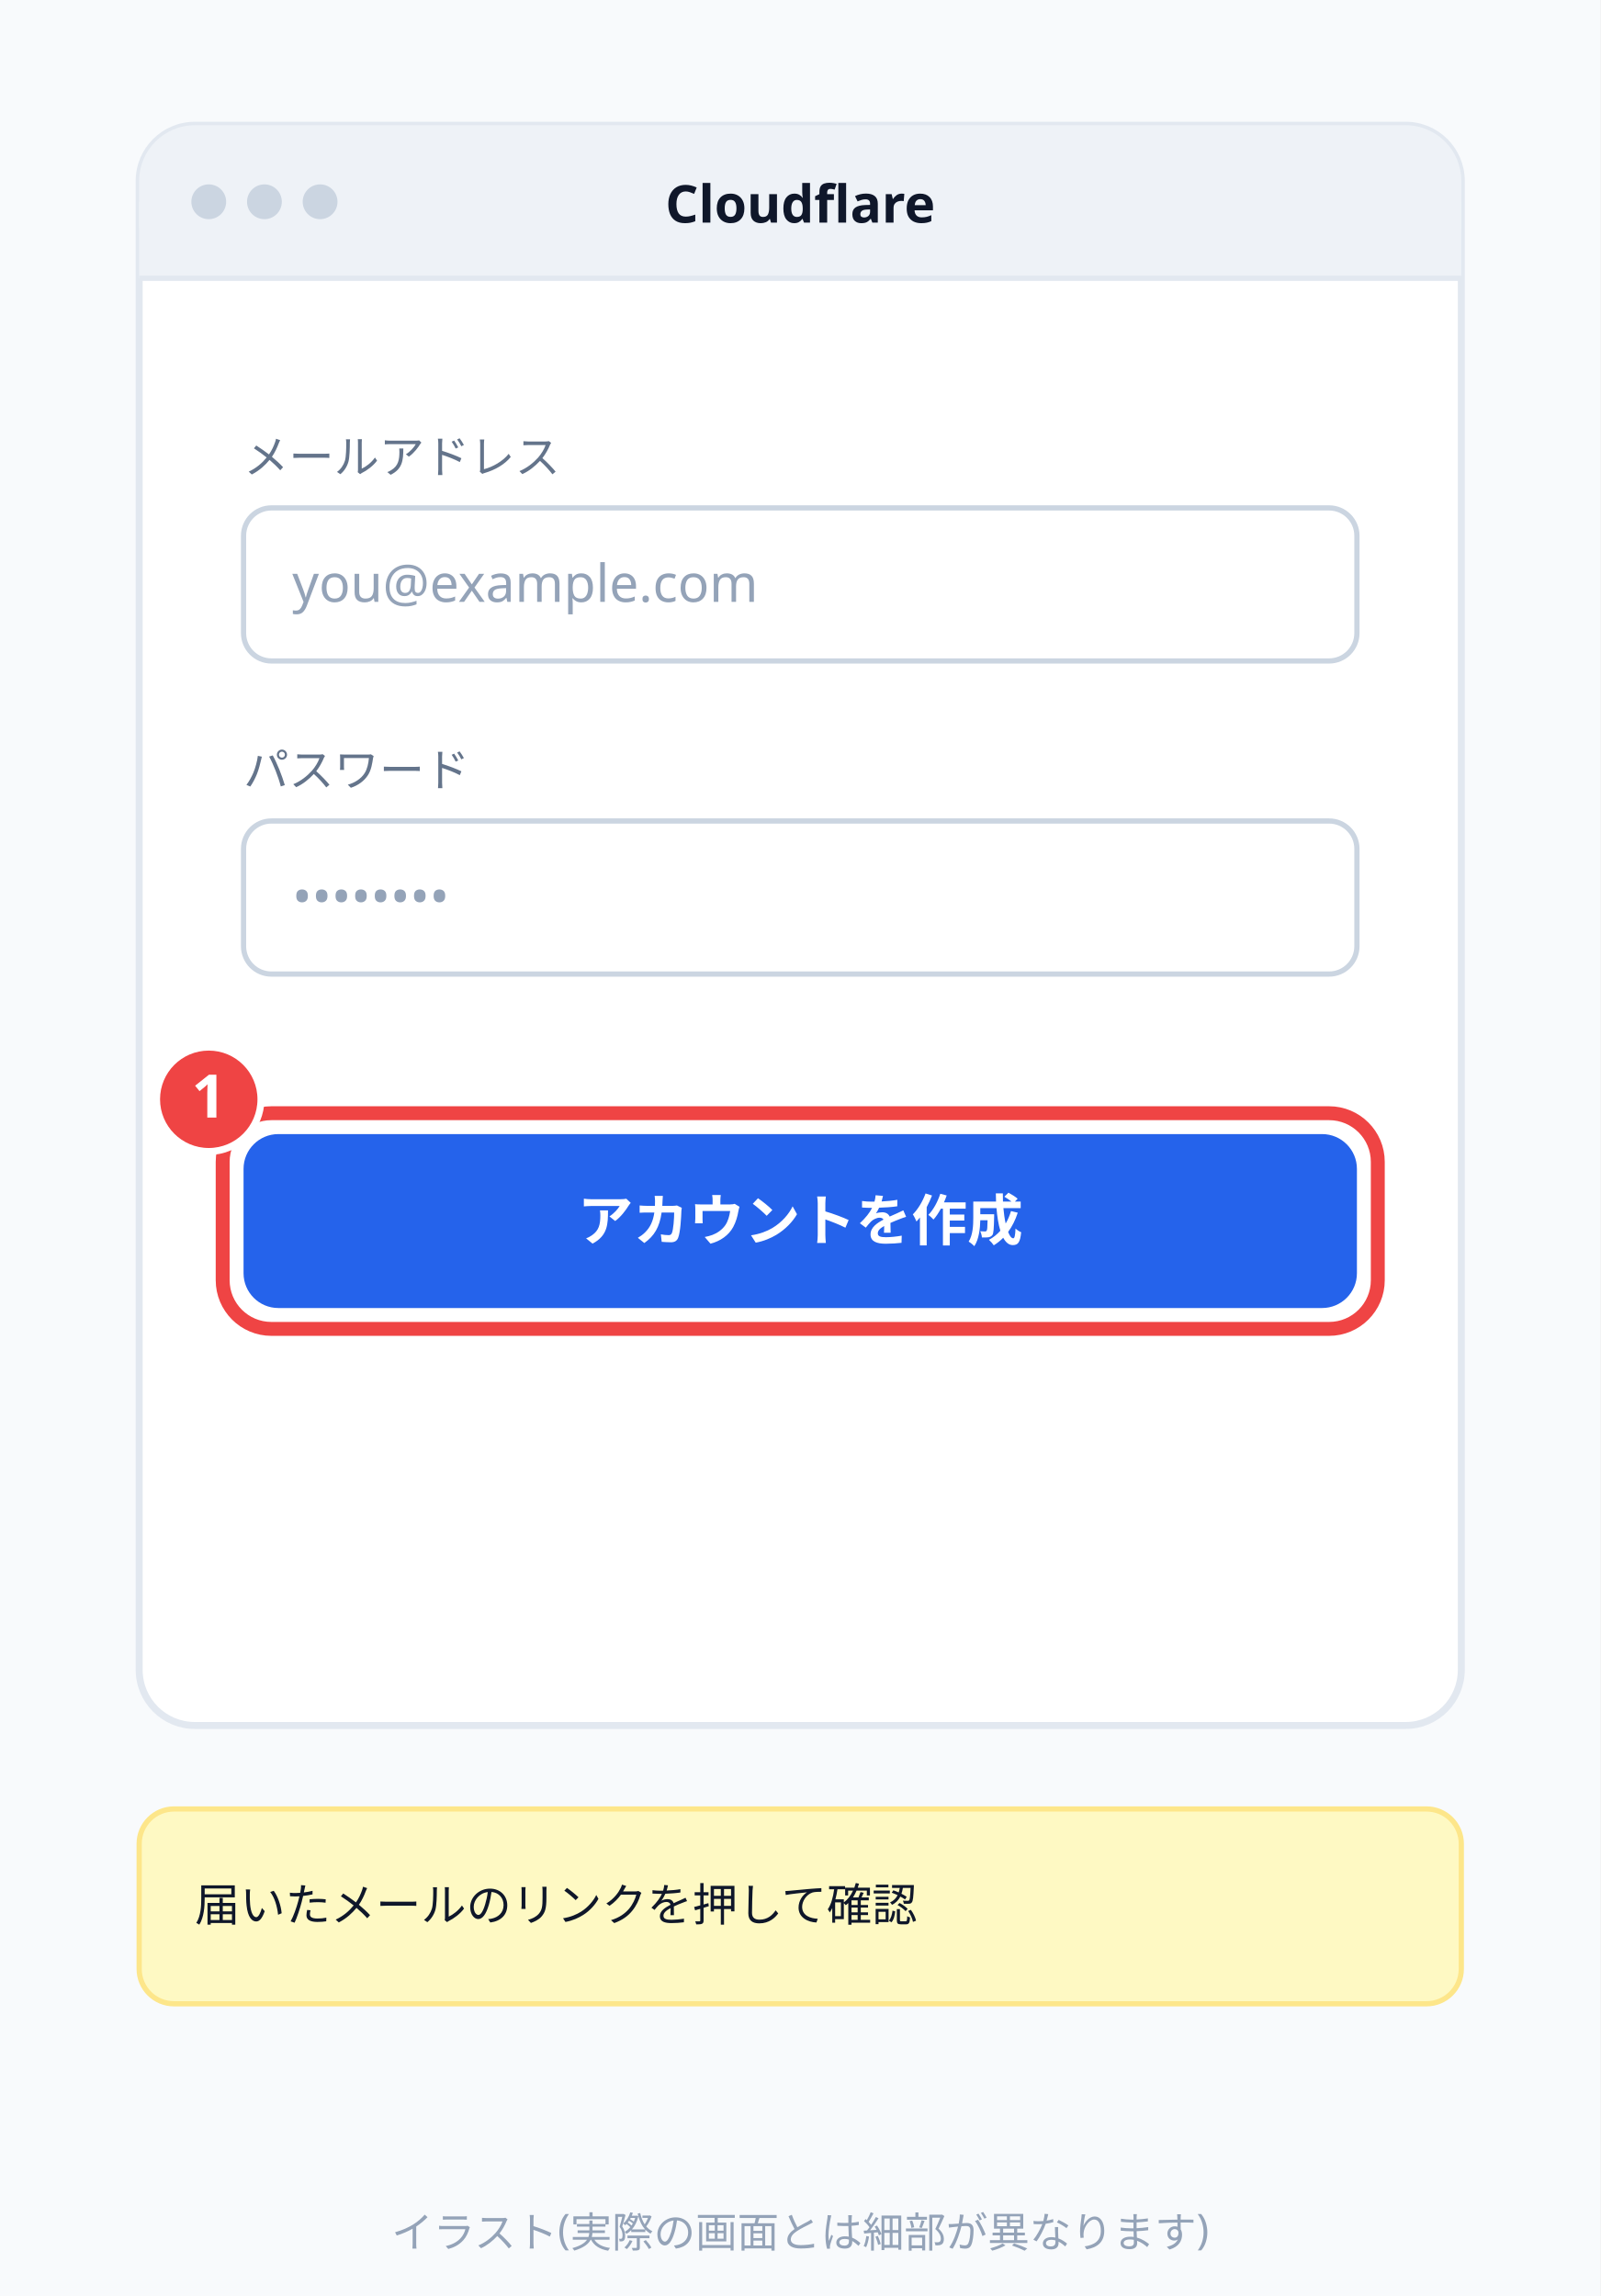
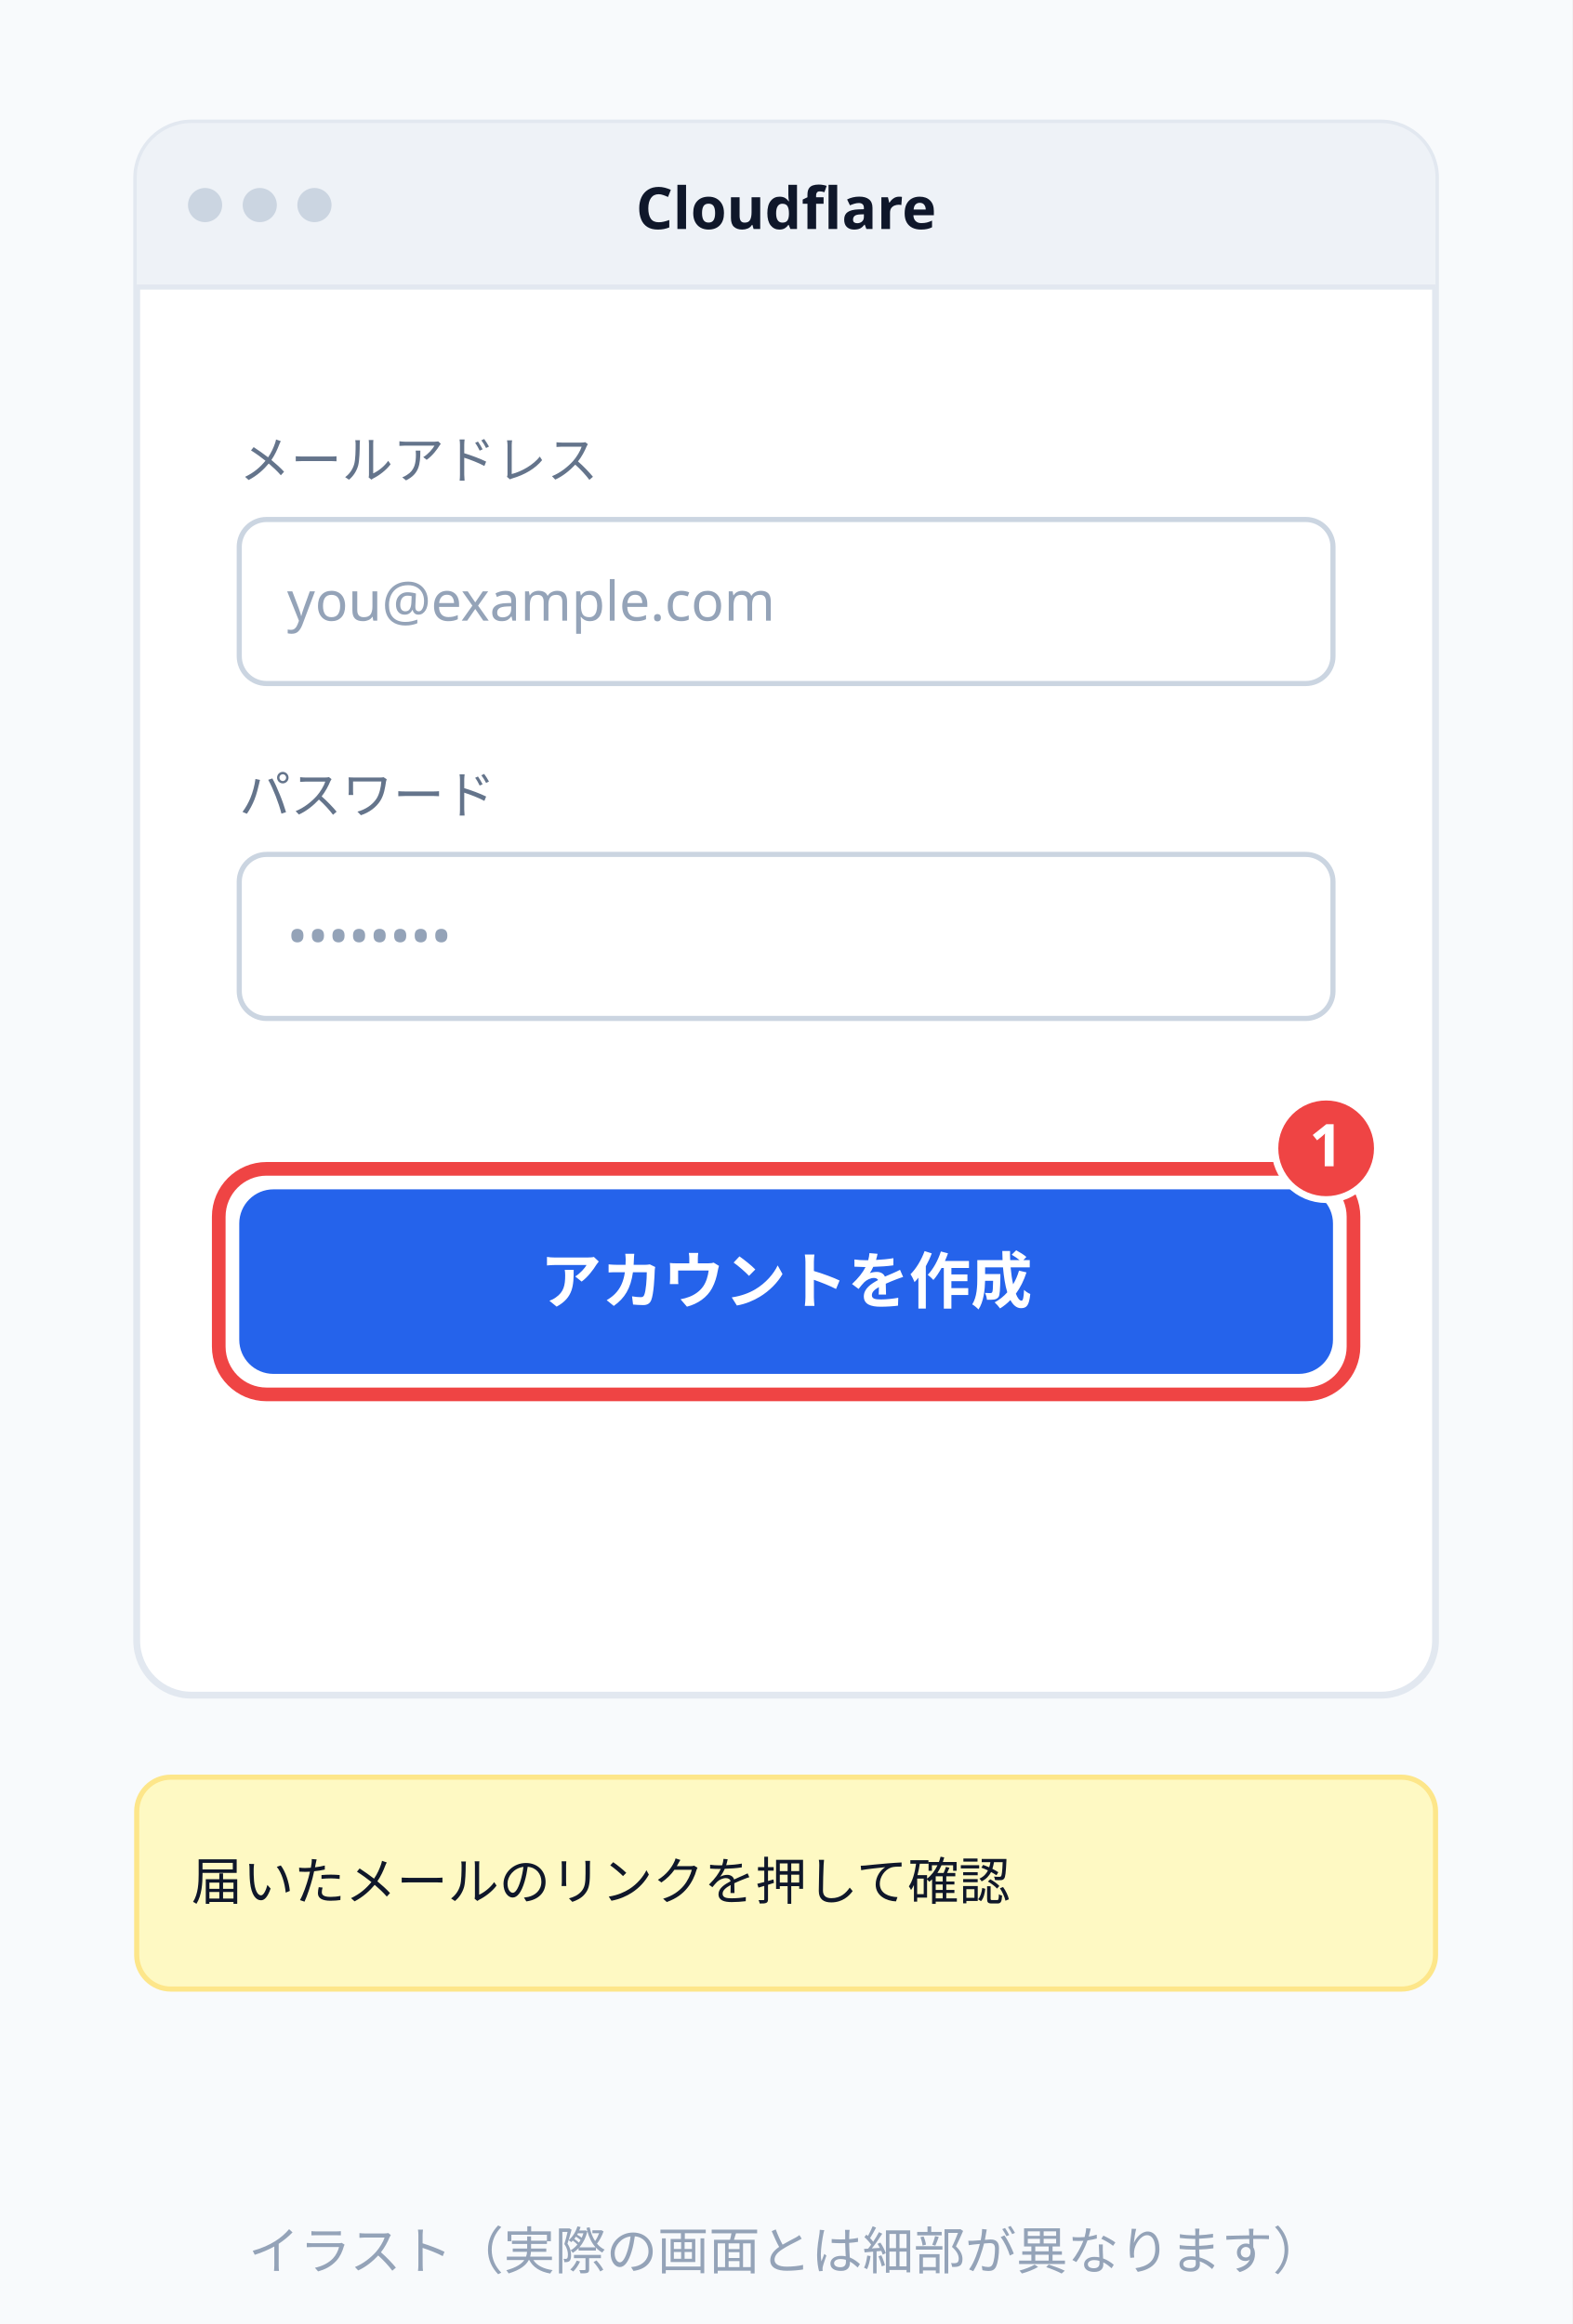
- <svg xmlns="http://www.w3.org/2000/svg" viewBox="0 0 460 660" width="460" height="660">
-   <rect x="0" y="0" width="460" height="660" fill="#f8fafc" />
+ <svg xmlns="http://www.w3.org/2000/svg" viewBox="0 0 460 680" width="460" height="680">
+   <rect x="0" y="0" width="460" height="680" fill="#f8fafc" />
  <rect x="40" y="36" width="380" height="460" rx="16" fill="#ffffff" stroke="#e2e8f0" stroke-width="2" />
-   <rect x="40" y="36" width="380" height="44" rx="16" fill="#eef2f7" />
-   <rect x="40" y="58" width="380" height="22" fill="#eef2f7" />
-   <circle cx="60" cy="58" r="5" fill="#cbd5e1" />
-   <circle cx="76" cy="58" r="5" fill="#cbd5e1" />
-   <circle cx="92" cy="58" r="5" fill="#cbd5e1" />
-   <text x="230" y="64" font-size="15" fill="#0f172a" text-anchor="middle" font-weight="600" font-family="'Hiragino Sans','Noto Sans JP','Yu Gothic',sans-serif">Cloudflare</text>
-   <line x1="40" y1="80" x2="420" y2="80" stroke="#e2e8f0" stroke-width="1.5" />
-   <text x="70" y="136" font-size="13" fill="#64748b" text-anchor="start" font-weight="normal" font-family="'Hiragino Sans','Noto Sans JP','Yu Gothic',sans-serif">メールアドレス</text>
-   <rect x="70" y="146" width="320" height="44" rx="8" fill="#ffffff" stroke="#cbd5e1" stroke-width="1.5" />
-   <text x="84" y="173" font-size="15" fill="#94a3b8" text-anchor="start" font-weight="normal" font-family="'Hiragino Sans','Noto Sans JP','Yu Gothic',sans-serif">you@example.com</text>
-   <text x="70" y="226" font-size="13" fill="#64748b" text-anchor="start" font-weight="normal" font-family="'Hiragino Sans','Noto Sans JP','Yu Gothic',sans-serif">パスワード</text>
-   <rect x="70" y="236" width="320" height="44" rx="8" fill="#ffffff" stroke="#cbd5e1" stroke-width="1.5" />
-   <text x="84" y="263" font-size="15" fill="#94a3b8" text-anchor="start" font-weight="normal" font-family="'Hiragino Sans','Noto Sans JP','Yu Gothic',sans-serif">••••••••</text>
-   <rect x="70" y="326" width="320" height="50" rx="10" fill="#2563eb" />
-   <text x="230" y="356.6" font-size="16" fill="#ffffff" text-anchor="middle" font-weight="600" font-family="'Hiragino Sans','Noto Sans JP','Yu Gothic',sans-serif">アカウントを作成</text>
-   <rect x="64" y="320" width="332" height="62" rx="14" fill="none" stroke="#ef4444" stroke-width="4" />
-   <circle cx="60" cy="316" r="15" fill="#ef4444" stroke="#ffffff" stroke-width="2" />
-   <text x="60" y="321.25" font-size="17.25" fill="#ffffff" text-anchor="middle" font-weight="bold" font-family="'Hiragino Sans','Noto Sans JP','Yu Gothic',sans-serif">1</text>
-   <rect x="40" y="520" width="380" height="56" rx="10" fill="#fef9c3" stroke="#fde68a" stroke-width="1.5" />
-   <text x="56" y="552.225" font-size="13" fill="#0f172a" text-anchor="start" font-weight="normal" font-family="'Hiragino Sans','Noto Sans JP','Yu Gothic',sans-serif">届いたメールのリンクを押して確認</text>
-   <text x="230" y="646" font-size="12" fill="#94a3b8" text-anchor="middle" font-weight="normal" font-family="'Hiragino Sans','Noto Sans JP','Yu Gothic',sans-serif">イラスト(実際の画面とは細部が異なります)</text>
+   <rect x="40" y="36" width="380" height="48" rx="16" fill="#eef2f7" />
+   <rect x="40" y="60" width="380" height="24" fill="#eef2f7" />
+   <circle cx="60" cy="60" r="5" fill="#cbd5e1" />
+   <circle cx="76" cy="60" r="5" fill="#cbd5e1" />
+   <circle cx="92" cy="60" r="5" fill="#cbd5e1" />
+   <text x="230" y="67" font-size="17" fill="#0f172a" text-anchor="middle" font-weight="700" font-family="'Hiragino Sans','Noto Sans JP','Yu Gothic',sans-serif">Cloudflare</text>
+   <line x1="40" y1="84" x2="420" y2="84" stroke="#e2e8f0" stroke-width="1.5" />
+   <text x="70" y="140" font-size="15" fill="#64748b" text-anchor="start" font-weight="normal" font-family="'Hiragino Sans','Noto Sans JP','Yu Gothic',sans-serif">メールアドレス</text>
+   <rect x="70" y="152" width="320" height="48" rx="8" fill="#ffffff" stroke="#cbd5e1" stroke-width="1.5" />
+   <text x="84" y="181.6" font-size="16" fill="#94a3b8" text-anchor="start" font-weight="normal" font-family="'Hiragino Sans','Noto Sans JP','Yu Gothic',sans-serif">you@example.com</text>
+   <text x="70" y="238" font-size="15" fill="#64748b" text-anchor="start" font-weight="normal" font-family="'Hiragino Sans','Noto Sans JP','Yu Gothic',sans-serif">パスワード</text>
+   <rect x="70" y="250" width="320" height="48" rx="8" fill="#ffffff" stroke="#cbd5e1" stroke-width="1.5" />
+   <text x="84" y="279.6" font-size="16" fill="#94a3b8" text-anchor="start" font-weight="normal" font-family="'Hiragino Sans','Noto Sans JP','Yu Gothic',sans-serif">••••••••</text>
+   <rect x="70" y="348" width="320" height="54" rx="10" fill="#2563eb" />
+   <text x="230" y="381.3" font-size="18" fill="#ffffff" text-anchor="middle" font-weight="700" font-family="'Hiragino Sans','Noto Sans JP','Yu Gothic',sans-serif">アカウントを作成</text>
+   <rect x="64" y="342" width="332" height="66" rx="14" fill="none" stroke="#ef4444" stroke-width="4" />
+   <circle cx="388" cy="336" r="15" fill="#ef4444" stroke="#ffffff" stroke-width="2" />
+   <text x="388" y="341.25" font-size="17.25" fill="#ffffff" text-anchor="middle" font-weight="bold" font-family="'Hiragino Sans','Noto Sans JP','Yu Gothic',sans-serif">1</text>
+   <rect x="40" y="520" width="380" height="62" rx="10" fill="#fef9c3" stroke="#fde68a" stroke-width="1.5" />
+   <text x="56" y="555.875" font-size="15" fill="#0f172a" text-anchor="start" font-weight="normal" font-family="'Hiragino Sans','Noto Sans JP','Yu Gothic',sans-serif">届いたメールのリンクを押して確認</text>
+   <text x="230" y="664" font-size="15" fill="#94a3b8" text-anchor="middle" font-weight="normal" font-family="'Hiragino Sans','Noto Sans JP','Yu Gothic',sans-serif">イラスト（実際の画面とは細部が異なります）</text>
</svg>
